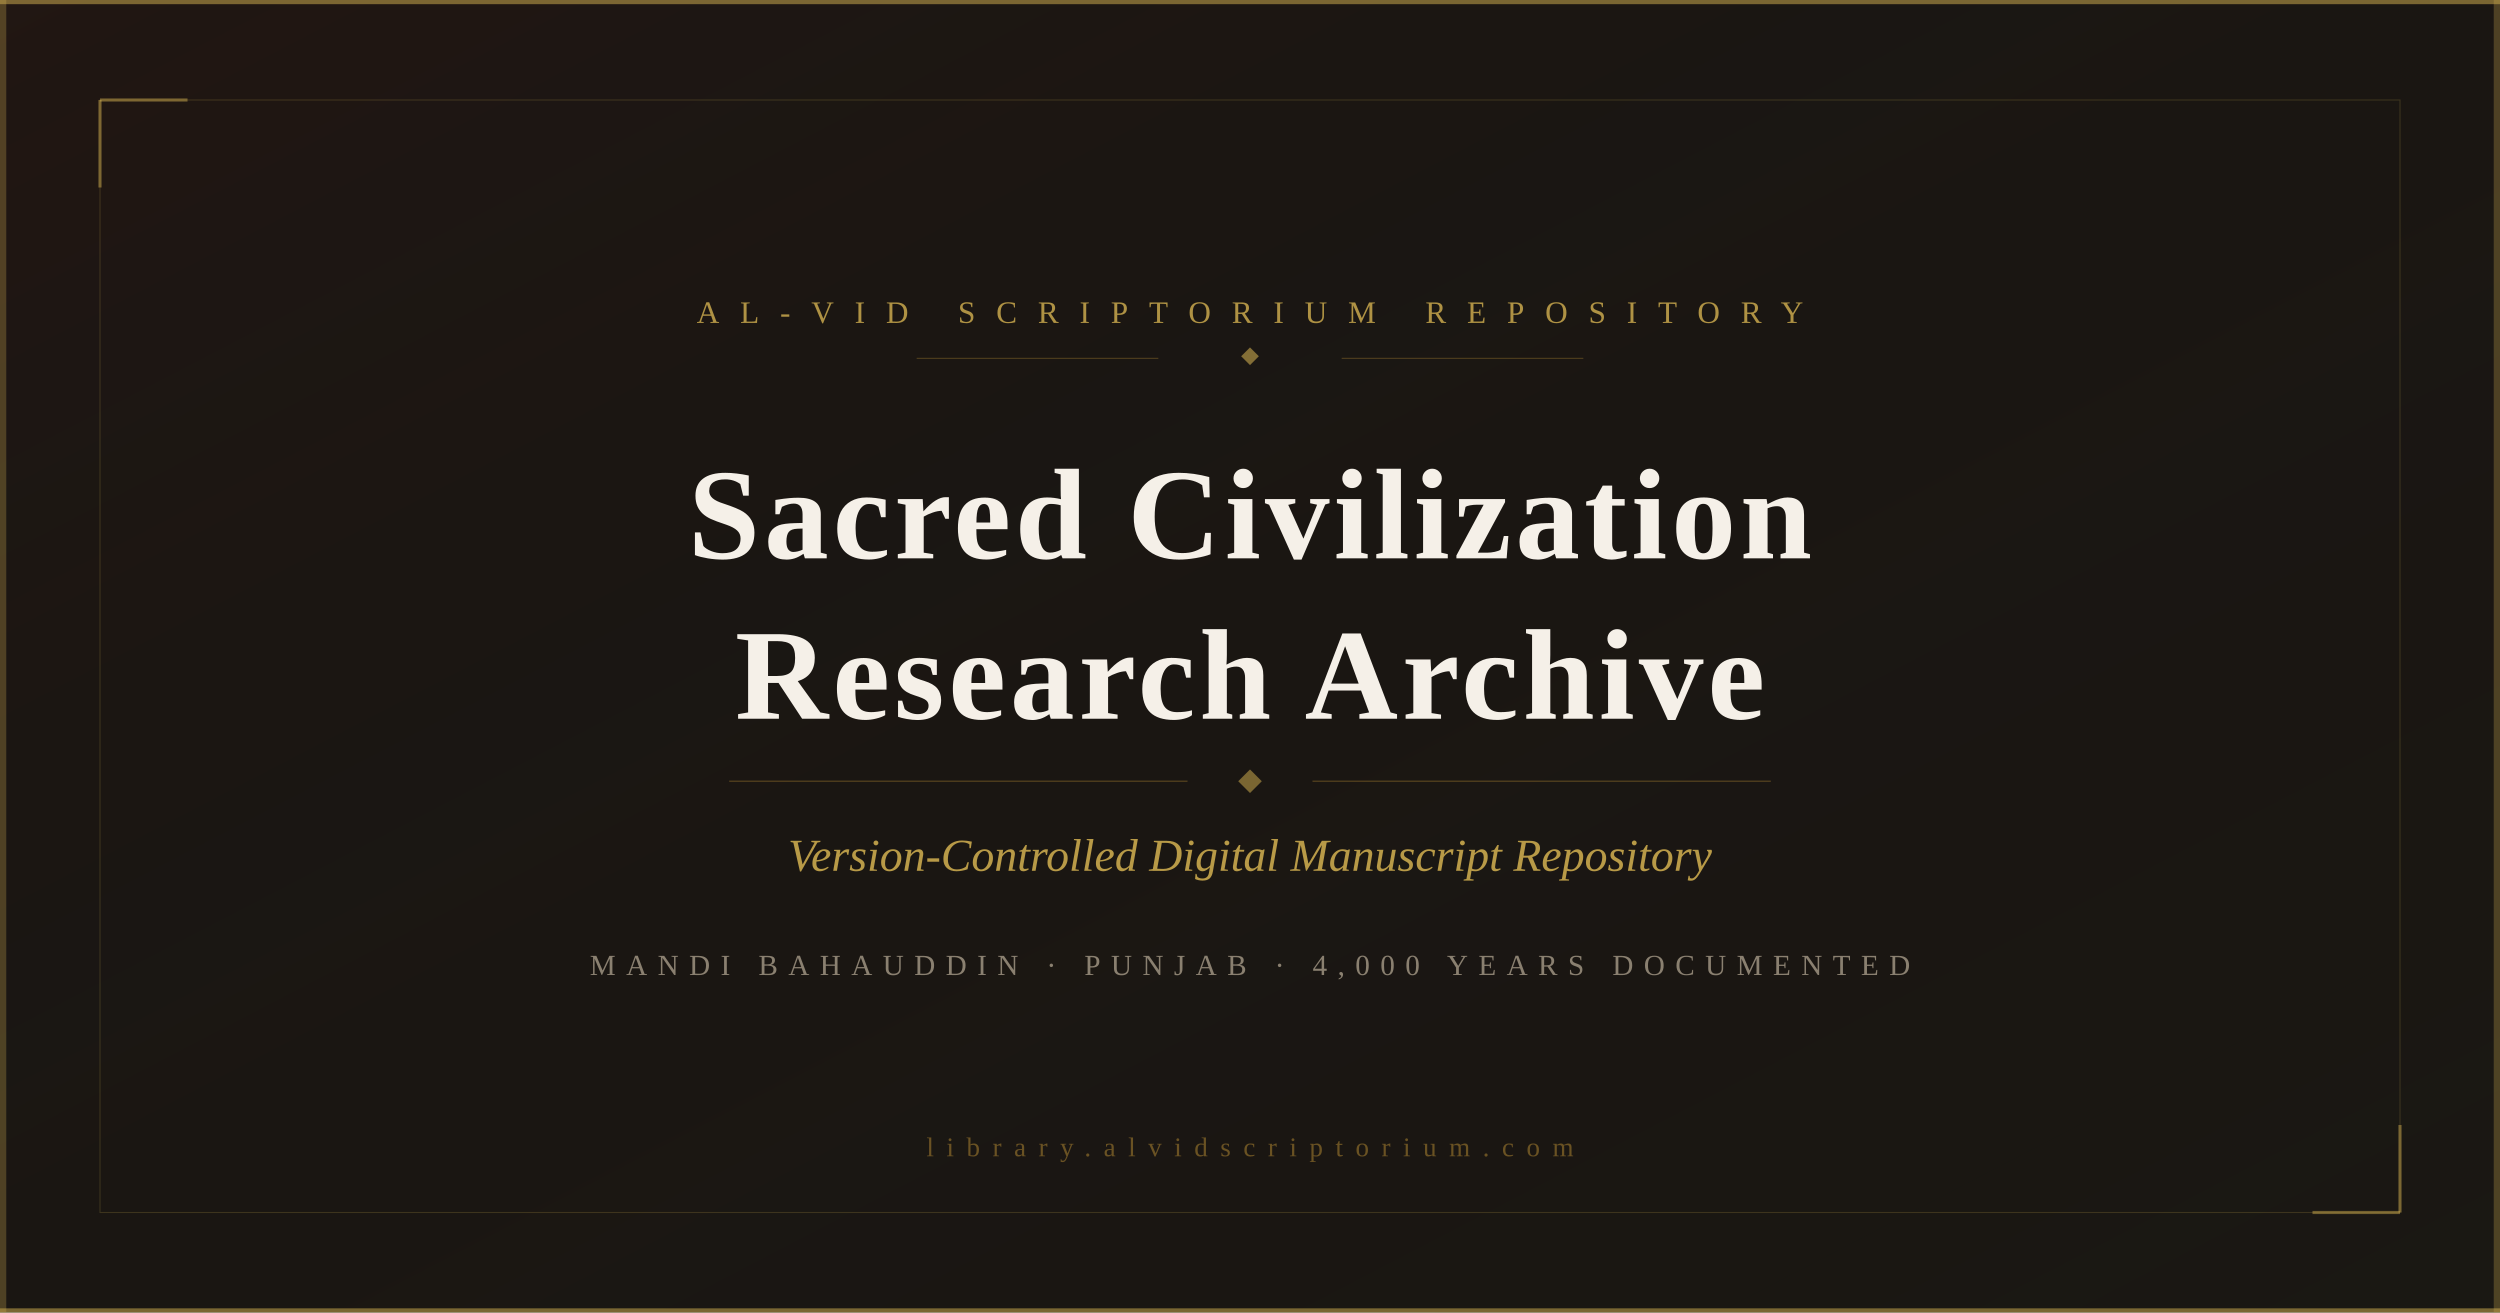
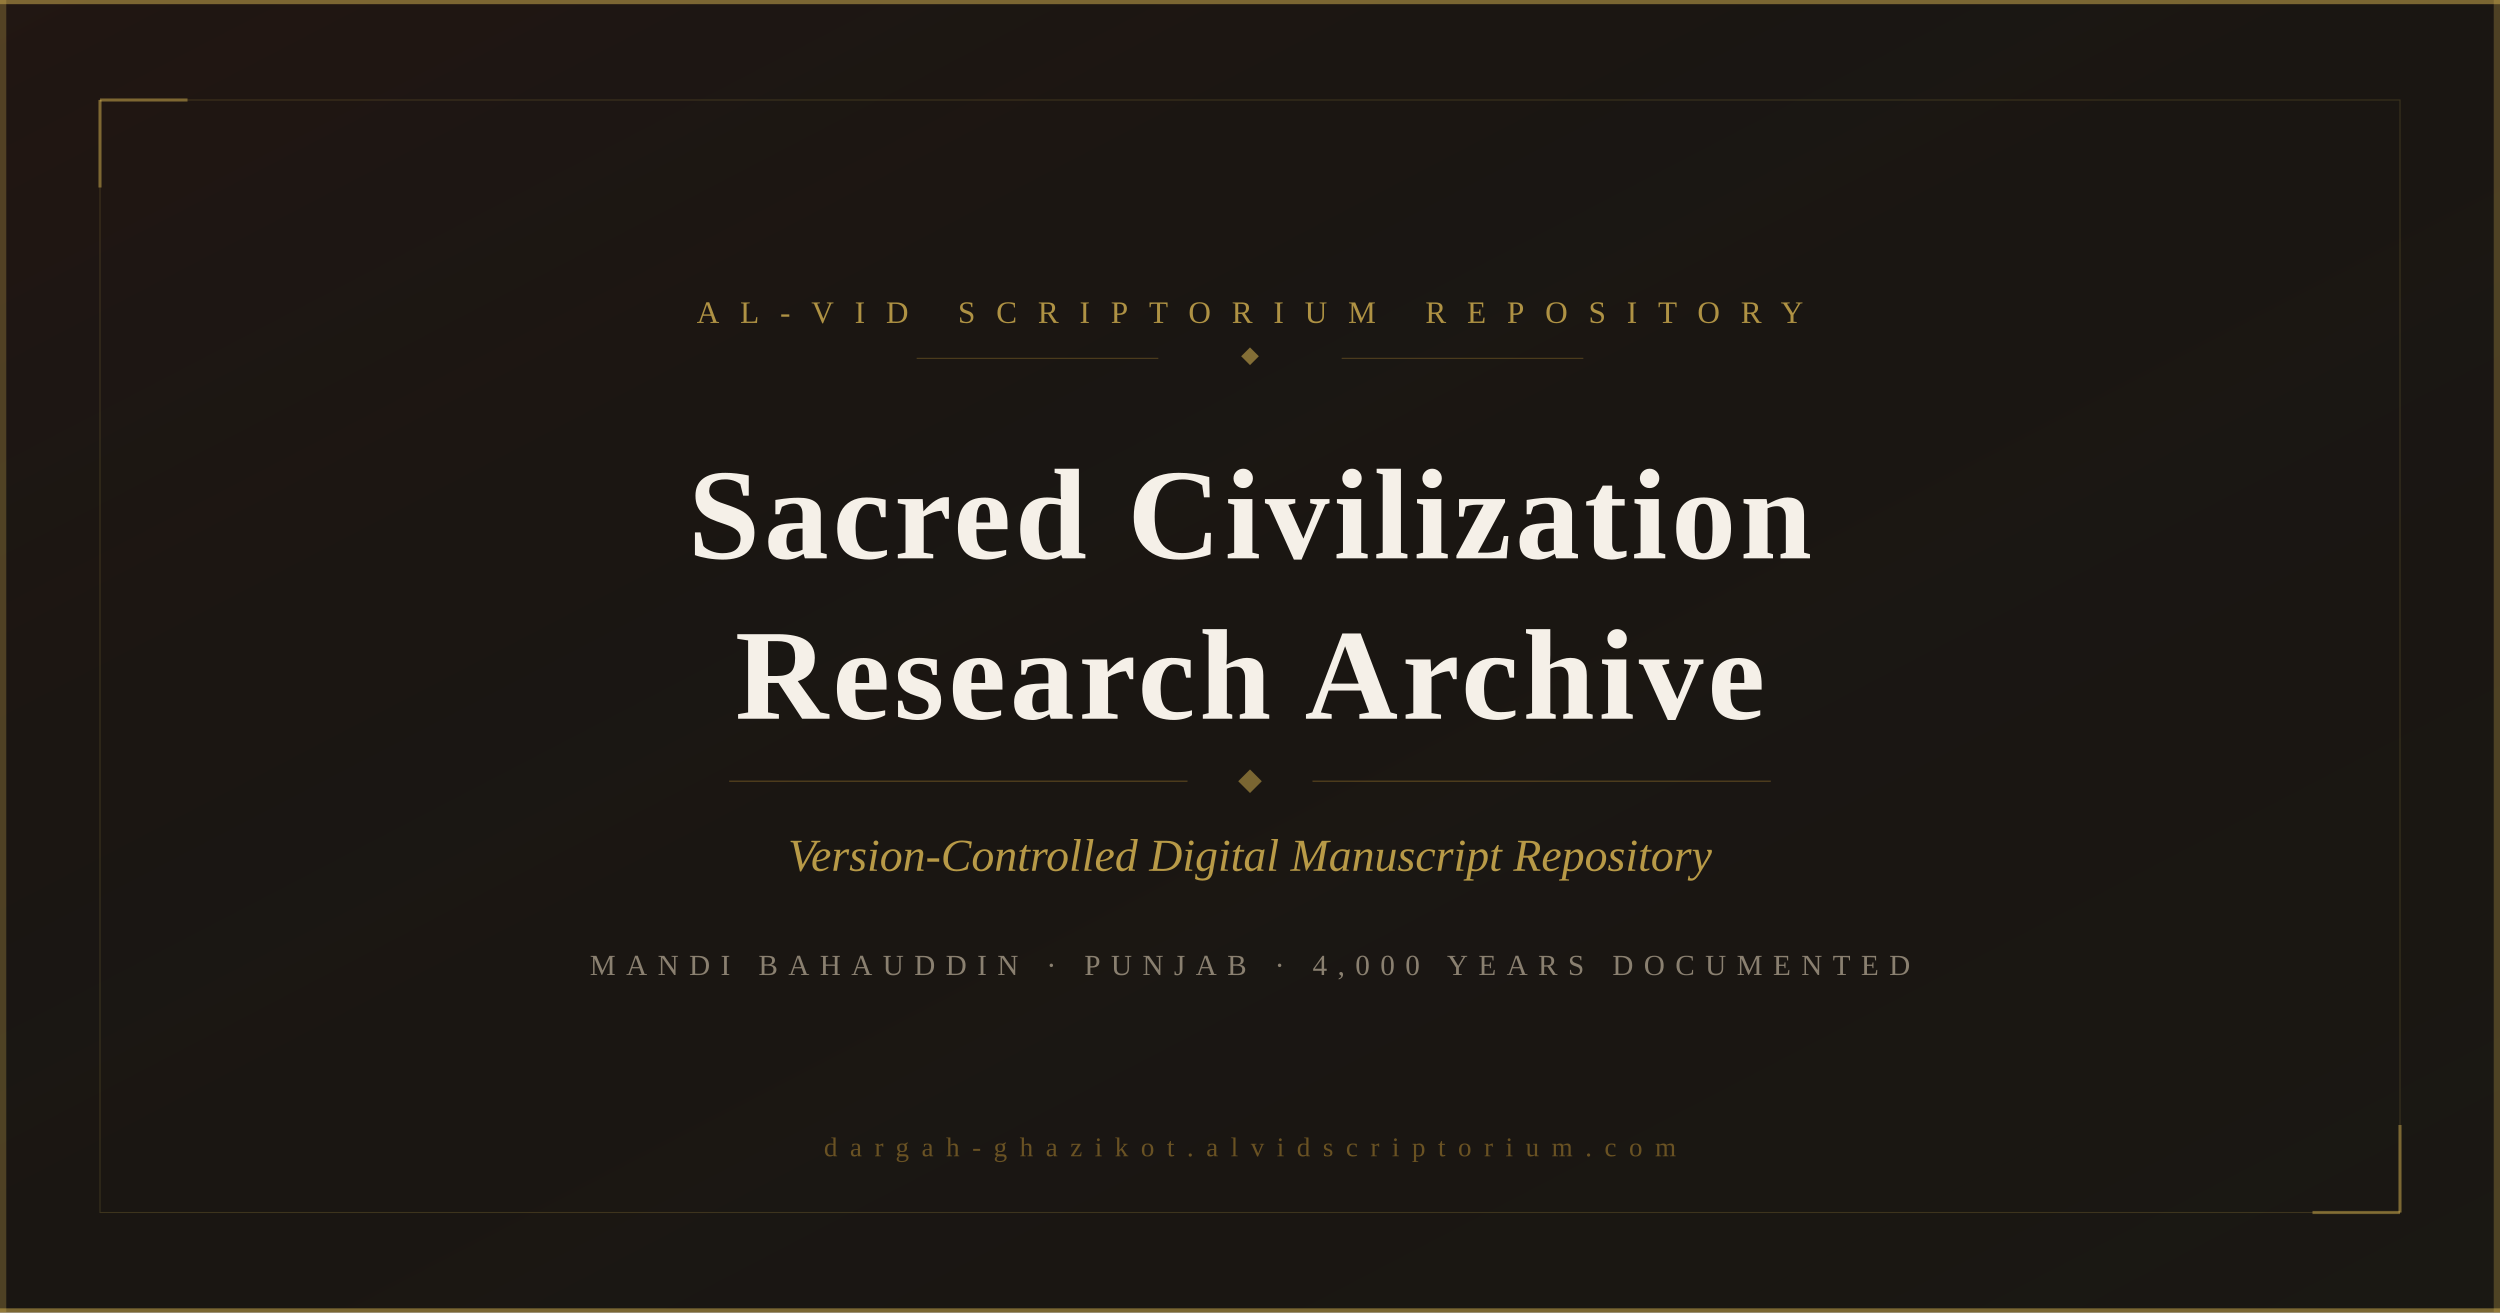
<svg xmlns="http://www.w3.org/2000/svg" width="1200" height="630">
  <rect width="1200" height="630" fill="#1A1612" />
  <rect width="1200" height="630" fill="url(#bg-grad)" opacity="0.6" />
  <defs>
    <linearGradient id="bg-grad" x1="0%" y1="0%" x2="100%" y2="100%">
      <stop offset="0%" stop-color="#5C1A1A" stop-opacity="0.18" />
      <stop offset="50%" stop-color="#1A1612" stop-opacity="0" />
      <stop offset="100%" stop-color="#1A2E1A" stop-opacity="0.14" />
    </linearGradient>
  </defs>
  <rect x="0" y="0" width="1200" height="2" fill="#C9A84C" opacity="0.55" />
  <rect x="0" y="628" width="1200" height="2" fill="#C9A84C" opacity="0.55" />
  <rect x="0" y="0" width="3" height="630" fill="#C9A84C" opacity="0.3" />
  <rect x="1197" y="0" width="3" height="630" fill="#C9A84C" opacity="0.3" />
  <rect x="48" y="48" width="1104" height="534" fill="none" stroke="#C9A84C" stroke-width="0.5" opacity="0.2" />
  <line x1="48" y1="48" x2="90" y2="48" stroke="#C9A84C" stroke-width="1.5" opacity="0.5" />
  <line x1="48" y1="48" x2="48" y2="90" stroke="#C9A84C" stroke-width="1.5" opacity="0.5" />
  <line x1="1152" y1="582" x2="1110" y2="582" stroke="#C9A84C" stroke-width="1.5" opacity="0.5" />
  <line x1="1152" y1="582" x2="1152" y2="540" stroke="#C9A84C" stroke-width="1.5" opacity="0.5" />
  <text x="600" y="155" font-family="Georgia, 'Times New Roman', serif" font-size="15" fill="#C9A84C" text-anchor="middle" letter-spacing="10" opacity="0.85">AL-VID SCRIPTORIUM REPOSITORY</text>
  <line x1="440" y1="172" x2="556" y2="172" stroke="#8B6B2A" stroke-width="0.5" opacity="0.5" />
  <rect x="597" y="168" width="6" height="6" fill="#C9A84C" opacity="0.6" transform="rotate(45 600 171)" />
  <line x1="644" y1="172" x2="760" y2="172" stroke="#8B6B2A" stroke-width="0.5" opacity="0.5" />
  <text x="600" y="268" font-family="Georgia, 'Times New Roman', serif" font-size="62" font-weight="bold" fill="#F5F0E8" text-anchor="middle" letter-spacing="2">Sacred Civilization</text>
  <text x="600" y="345" font-family="Georgia, 'Times New Roman', serif" font-size="62" font-weight="bold" fill="#F5F0E8" text-anchor="middle" letter-spacing="2">Research Archive</text>
  <line x1="350" y1="375" x2="570" y2="375" stroke="#8B6B2A" stroke-width="0.7" opacity="0.45" />
  <rect x="596" y="371" width="8" height="8" fill="#C9A84C" opacity="0.55" transform="rotate(45 600 375)" />
  <line x1="630" y1="375" x2="850" y2="375" stroke="#8B6B2A" stroke-width="0.7" opacity="0.45" />
  <text x="600" y="418" font-family="Georgia, 'Times New Roman', serif" font-size="22" fill="#C9A84C" text-anchor="middle" font-style="italic" opacity="0.9">Version-Controlled Digital Manuscript Repository</text>
  <text x="600" y="468" font-family="Georgia, 'Times New Roman', serif" font-size="14" fill="#8A8070" text-anchor="middle" letter-spacing="5">MANDI BAHAUDDIN · PUNJAB · 4,000 YEARS DOCUMENTED</text>
-   <text x="600" y="555" font-family="Georgia, 'Times New Roman', serif" font-size="13" fill="#8B6B2A" text-anchor="middle" letter-spacing="6" opacity="0.7">library.alvidscriptorium.com</text>
+   <text x="600" y="555" font-family="Georgia, 'Times New Roman', serif" font-size="13" fill="#8B6B2A" text-anchor="middle" letter-spacing="6" opacity="0.7">dargah-ghazikot.alvidscriptorium.com</text>
</svg>
